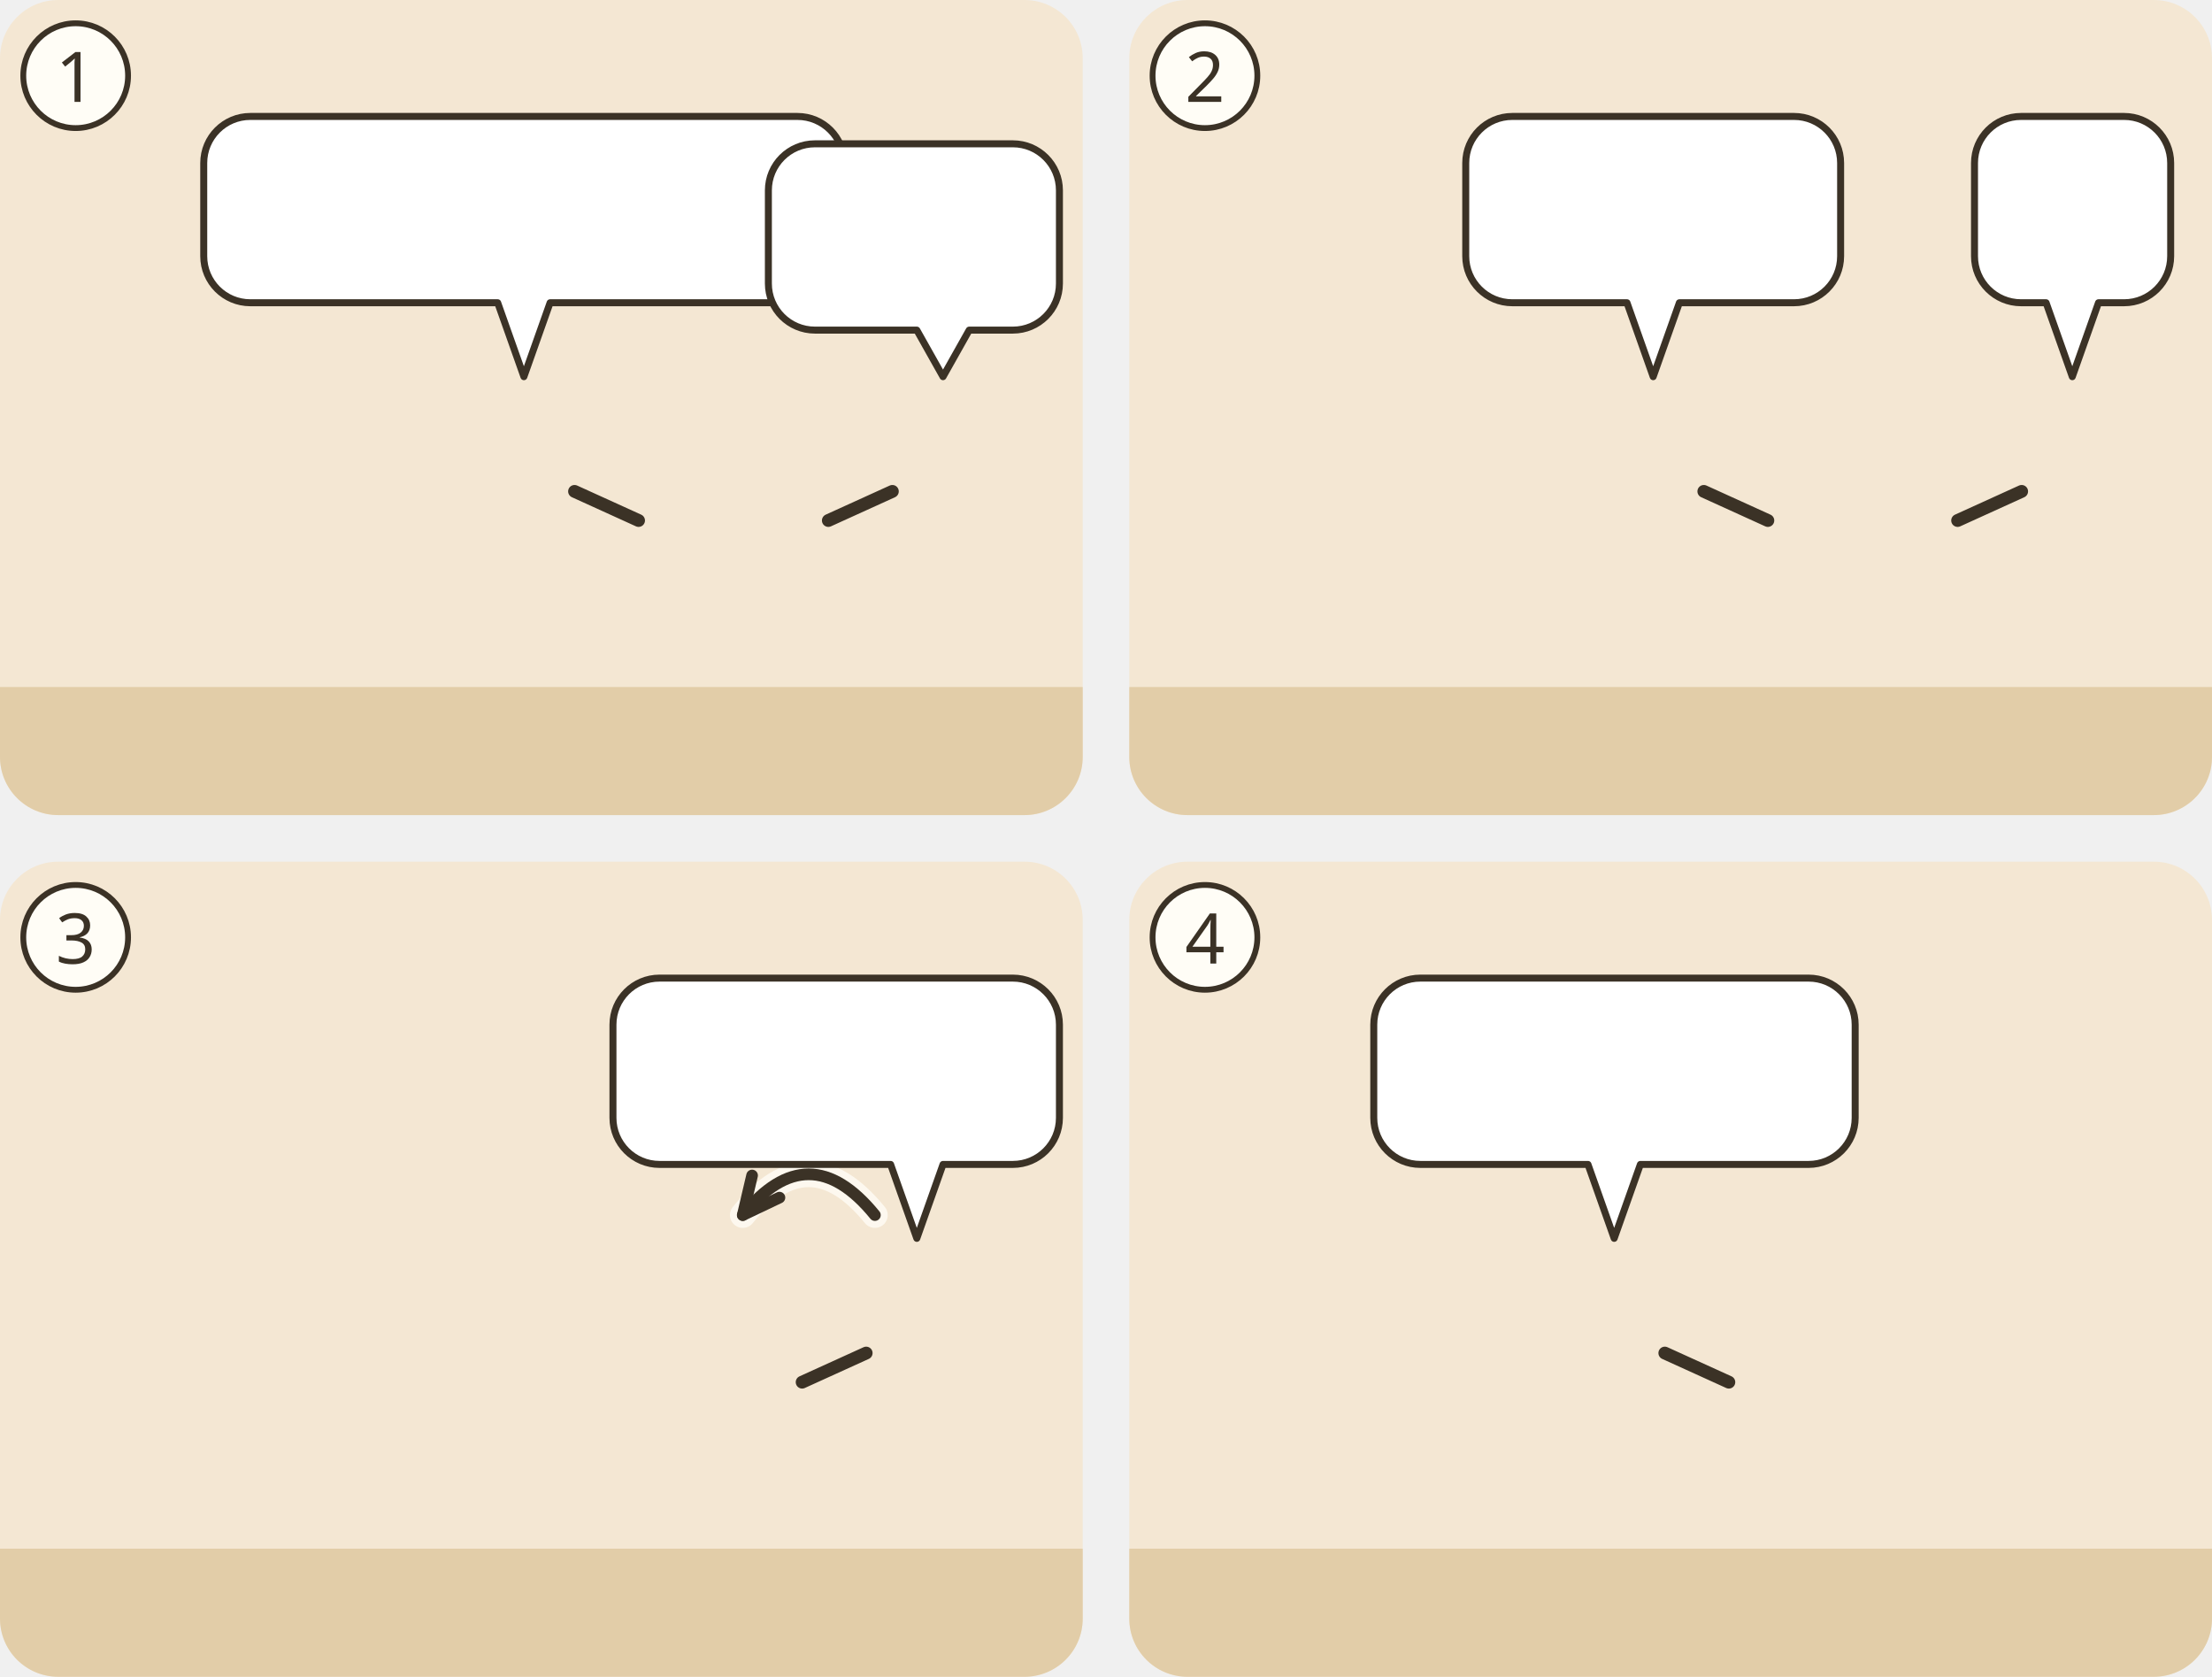
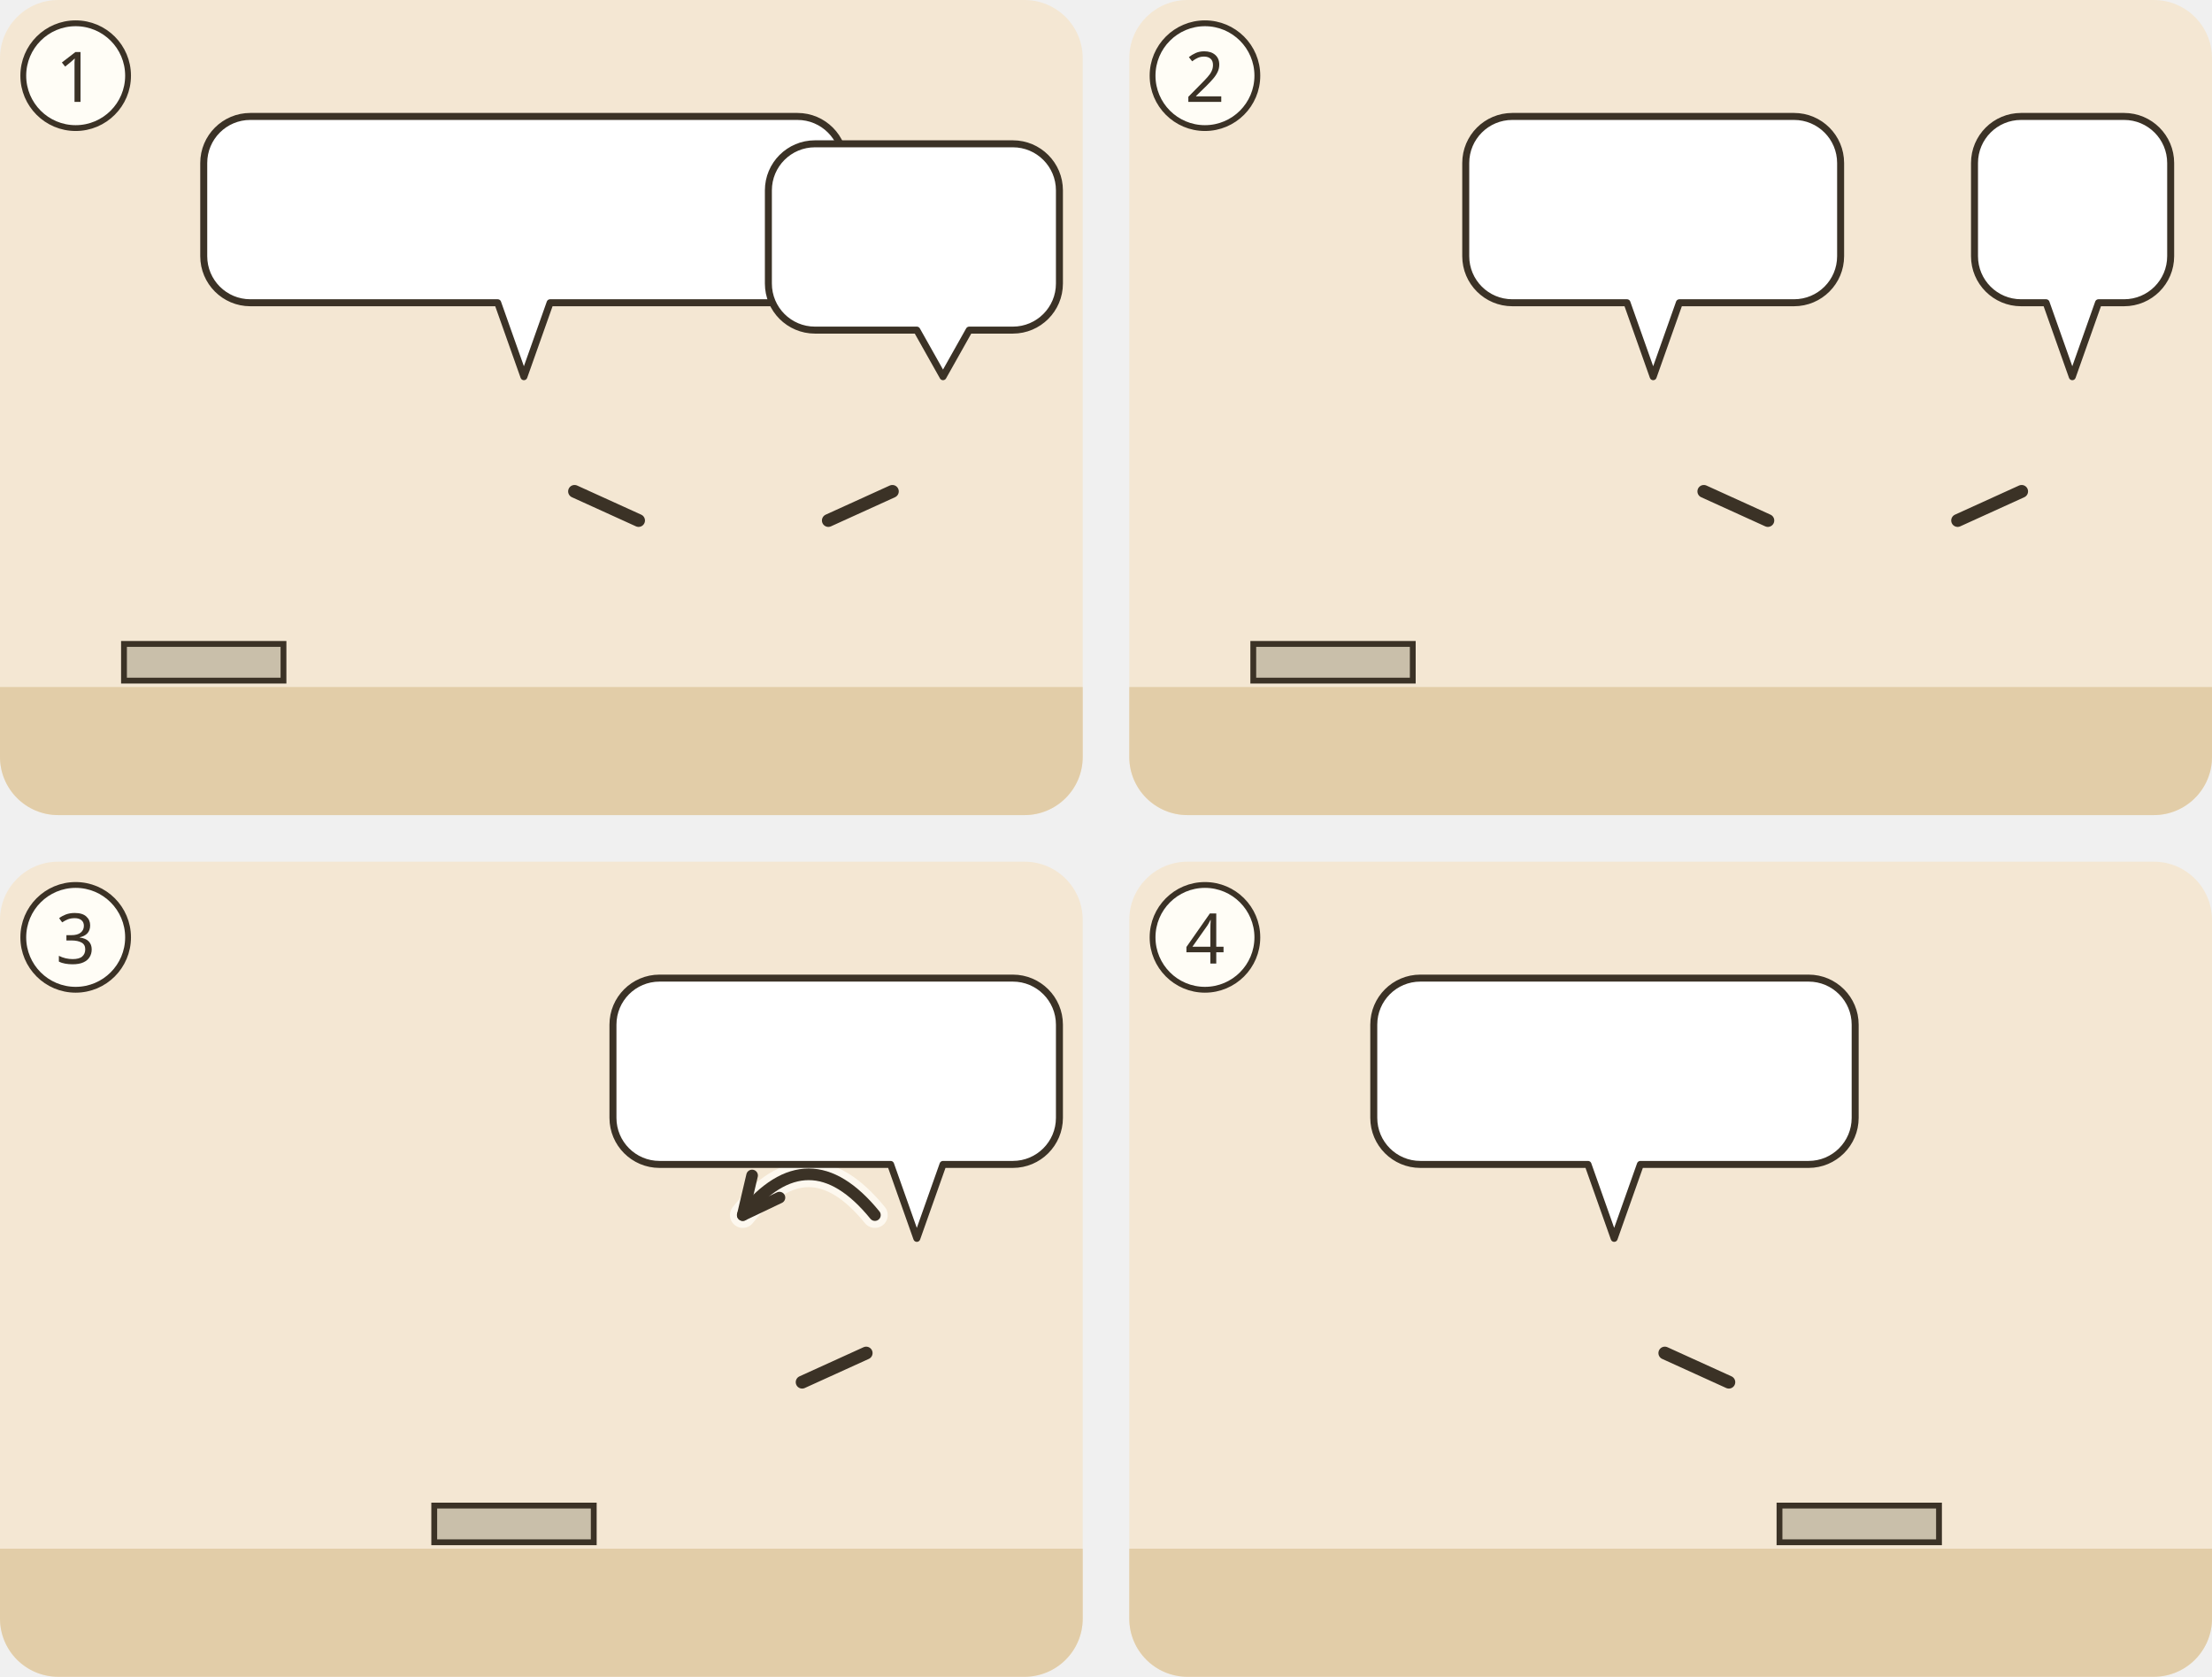
<svg xmlns="http://www.w3.org/2000/svg" viewBox="0 0 380 288">
  <g transform="translate(0 0)">
    <clipPath id="ill-cp-1-0-0">
      <rect width="186" height="140" rx="10" />
    </clipPath>
    <g clip-path="url(#ill-cp-1-0-0)">
      <rect width="186" height="140" fill="#F4E7D3" />
      <rect y="118" width="186" height="22" fill="#E2CDA8" />
      <use href="#ill-stadttor" x="4" y="58" width="84" height="62" opacity=".8" />
-       <use href="#ill-p-g-aelteste" x="16.4" y="72.8" width="27.2" height="45.2" preserveAspectRatio="none" />
+       <path d="M21.3 110.6h27.4v6.3h-27.4z" fill="#C9BFAA" stroke="#3B3226" stroke-width="1" />
+       <svg x="16.4" y="70.9" width="27.2" height="41.7" viewBox="0 0 30 46" overflow="hidden">
+         <use href="#ill-p-g-aelteste" width="30" height="64" />
+       </svg>
      <use href="#ill-p-boas" x="76.4" y="60" width="27.2" height="58" />
      <path d="M98.7 84.4L109.7 89.4" stroke="#3B3226" stroke-width="2.2" stroke-linecap="round" />
      <use href="#ill-p-loeser" x="148.4" y="60" width="27.2" height="58" />
      <path d="M153.3 84.4L142.3 89.4" stroke="#3B3226" stroke-width="2.2" stroke-linecap="round" />
      <g>
        <path d="M43 20H137A8 8 0 0 1 145 28V44A8 8 0 0 1 137 52L94.5 52L90 64.7L85.5 52H43A8 8 0 0 1 35 44V28A8 8 0 0 1 43 20Z" fill="#FFFFFF" stroke="#3B3226" stroke-width="1.2" stroke-linejoin="round" />
        <use href="#ill-feld" x="41.0" y="26" width="38.0" height="20" />
        <use href="#ill-z-loesen" x="84.0" y="26" width="38.0" height="20" />
        <use href="#ill-z-frage" x="127.0" y="26" width="12.0" height="20" />
      </g>
      <g>
        <path d="M140 24.7H174A8 8 0 0 1 182 32.7V48.7A8 8 0 0 1 174 56.7L166.5 56.7L162 64.7L157.5 56.7H140A8 8 0 0 1 132 48.7V32.7A8 8 0 0 1 140 24.7Z" fill="#FFFFFF" stroke="#3B3226" stroke-width="1.2" stroke-linejoin="round" />
        <use href="#ill-z-loesen" x="138.0" y="30.7" width="38.0" height="20" />
      </g>
    </g>
    <circle cx="13" cy="13" r="9" fill="#FFFDF6" stroke="#3B3226" />
    <text x="13" y="17.5" text-anchor="middle" font-family="sans-serif" font-size="12" fill="#3B3226">1</text>
  </g>
  <g transform="translate(194 0)">
    <clipPath id="ill-cp-2-194-0">
      <rect width="186" height="140" rx="10" />
    </clipPath>
    <g clip-path="url(#ill-cp-2-194-0)">
      <rect width="186" height="140" fill="#F4E7D3" />
      <rect y="118" width="186" height="22" fill="#E2CDA8" />
      <use href="#ill-stadttor" x="4" y="58" width="84" height="62" opacity=".8" />
-       <use href="#ill-p-g-aelteste" x="16.4" y="72.8" width="27.2" height="45.2" preserveAspectRatio="none" />
+       <path d="M21.3 110.6h27.4v6.3h-27.4z" fill="#C9BFAA" stroke="#3B3226" stroke-width="1" />
+       <svg x="16.4" y="70.9" width="27.2" height="41.7" viewBox="0 0 30 46" overflow="hidden">
+         <use href="#ill-p-g-aelteste" width="30" height="64" />
+       </svg>
      <use href="#ill-p-boas" x="76.4" y="60" width="27.2" height="58" />
      <path d="M98.7 84.4L109.7 89.4" stroke="#3B3226" stroke-width="2.2" stroke-linecap="round" />
      <use href="#ill-p-loeser" x="148.4" y="60" width="27.2" height="58" />
      <path d="M153.3 84.4L142.3 89.4" stroke="#3B3226" stroke-width="2.2" stroke-linecap="round" />
      <g>
        <path d="M65.8 20H114.2A8 8 0 0 1 122.2 28V44A8 8 0 0 1 114.2 52L94.5 52L90 64.7L85.5 52H65.8A8 8 0 0 1 57.8 44V28A8 8 0 0 1 65.8 20Z" fill="#FFFFFF" stroke="#3B3226" stroke-width="1.2" stroke-linejoin="round" />
        <use href="#ill-feld" x="63.8" y="26" width="38.0" height="20" />
        <use href="#ill-p-rut" x="106.8" y="26" width="9.4" height="20" />
      </g>
      <g>
        <path d="M153.2 20H170.9A8 8 0 0 1 178.9 28V44A8 8 0 0 1 170.9 52L166.5 52L162 64.7L157.5 52H153.2A8 8 0 0 1 145.2 44V28A8 8 0 0 1 153.2 20Z" fill="#FFFFFF" stroke="#3B3226" stroke-width="1.2" stroke-linejoin="round" />
        <use href="#ill-z-ablehnen" x="151.2" y="26" width="21.7" height="20" />
      </g>
    </g>
    <circle cx="13" cy="13" r="9" fill="#FFFDF6" stroke="#3B3226" />
    <text x="13" y="17.5" text-anchor="middle" font-family="sans-serif" font-size="12" fill="#3B3226">2</text>
  </g>
  <g transform="translate(0 148)">
    <clipPath id="ill-cp-3-0-148">
      <rect width="186" height="140" rx="10" />
    </clipPath>
    <g clip-path="url(#ill-cp-3-0-148)">
      <rect width="186" height="140" fill="#F4E7D3" />
      <rect y="118" width="186" height="22" fill="#E2CDA8" />
      <use href="#ill-stadttor" x="4" y="58" width="84" height="62" opacity=".8" />
-       <use href="#ill-p-g-aelteste" x="69.7" y="72.8" width="27.2" height="45.2" preserveAspectRatio="none" />
+       <path d="M74.6 110.6h27.4v6.3h-27.4z" fill="#C9BFAA" stroke="#3B3226" stroke-width="1" />
+       <svg x="69.7" y="70.9" width="27.2" height="41.7" viewBox="0 0 30 46" overflow="hidden">
+         <use href="#ill-p-g-aelteste" width="30" height="64" />
+       </svg>
      <use href="#ill-p-boas" x="106.8" y="60" width="27.2" height="58" />
      <use href="#ill-p-loeser" x="143.9" y="60" width="27.2" height="58" />
      <path d="M148.8 84.4L137.8 89.4" stroke="#3B3226" stroke-width="2.2" stroke-linecap="round" />
      <path d="M150.3 60.7Q138.9 46.7 127.6 60.7" fill="none" stroke="#FFFDF6" stroke-width="4.4" stroke-linecap="round" opacity=".8" />
      <path d="M150.3 60.7Q138.9 46.7 127.6 60.7" fill="none" stroke="#3B3226" stroke-width="2" stroke-linecap="round" />
      <path d="M129.2 53.9L127.6 60.7L133.9 57.7" fill="none" stroke="#3B3226" stroke-width="2" stroke-linecap="round" stroke-linejoin="round" />
      <g>
        <path d="M113.3 20H174A8 8 0 0 1 182 28V44A8 8 0 0 1 174 52L162 52L157.5 64.7L153 52H113.3A8 8 0 0 1 105.3 44V28A8 8 0 0 1 113.3 20Z" fill="#FFFFFF" stroke="#3B3226" stroke-width="1.2" stroke-linejoin="round" />
        <use href="#ill-z-ablehnen" x="111.3" y="26" width="21.7" height="20" />
        <use href="#ill-z-loesen" x="138.0" y="26" width="38.0" height="20" />
      </g>
    </g>
    <circle cx="13" cy="13" r="9" fill="#FFFDF6" stroke="#3B3226" />
    <text x="13" y="17.5" text-anchor="middle" font-family="sans-serif" font-size="12" fill="#3B3226">3</text>
  </g>
  <g transform="translate(194 148)">
    <clipPath id="ill-cp-4-194-148">
      <rect width="186" height="140" rx="10" />
    </clipPath>
    <g clip-path="url(#ill-cp-4-194-148)">
      <rect width="186" height="140" fill="#F4E7D3" />
      <rect y="118" width="186" height="22" fill="#E2CDA8" />
      <use href="#ill-stadttor" x="4" y="58" width="84" height="62" opacity=".8" />
      <use href="#ill-p-gast2" x="61.3" y="64" width="23.1" height="53.4" />
      <use href="#ill-p-gast" x="83.6" y="64" width="23.1" height="53.4" />
      <use href="#ill-p-menge" x="69.7" y="60" width="27.2" height="58" />
      <path d="M92.0 84.4L103.0 89.4" stroke="#3B3226" stroke-width="2.2" stroke-linecap="round" />
-       <use href="#ill-p-g-aelteste" x="106.8" y="72.8" width="27.2" height="45.2" preserveAspectRatio="none" />
+       <path d="M111.7 110.6h27.4v6.3h-27.4z" fill="#C9BFAA" stroke="#3B3226" stroke-width="1" />
+       <svg x="106.8" y="70.9" width="27.2" height="41.7" viewBox="0 0 30 46" overflow="hidden">
+         <use href="#ill-p-g-aelteste" width="30" height="64" />
+       </svg>
      <use href="#ill-p-boas" x="143.9" y="60" width="27.2" height="58" />
      <g>
        <path d="M50 20H116.7A8 8 0 0 1 124.7 28V44A8 8 0 0 1 116.7 52L87.8 52L83.3 64.7L78.8 52H50A8 8 0 0 1 42 44V28A8 8 0 0 1 50 20Z" fill="#FFFFFF" stroke="#3B3226" stroke-width="1.2" stroke-linejoin="round" />
        <use href="#ill-gott" x="48.0" y="26" width="20.0" height="20" />
        <use href="#ill-z-segnen" x="73.0" y="26" width="18.5" height="20" />
        <use href="#ill-haus" x="96.5" y="26" width="22.2" height="20" />
      </g>
    </g>
    <circle cx="13" cy="13" r="9" fill="#FFFDF6" stroke="#3B3226" />
    <text x="13" y="17.5" text-anchor="middle" font-family="sans-serif" font-size="12" fill="#3B3226">4</text>
  </g>
</svg>
